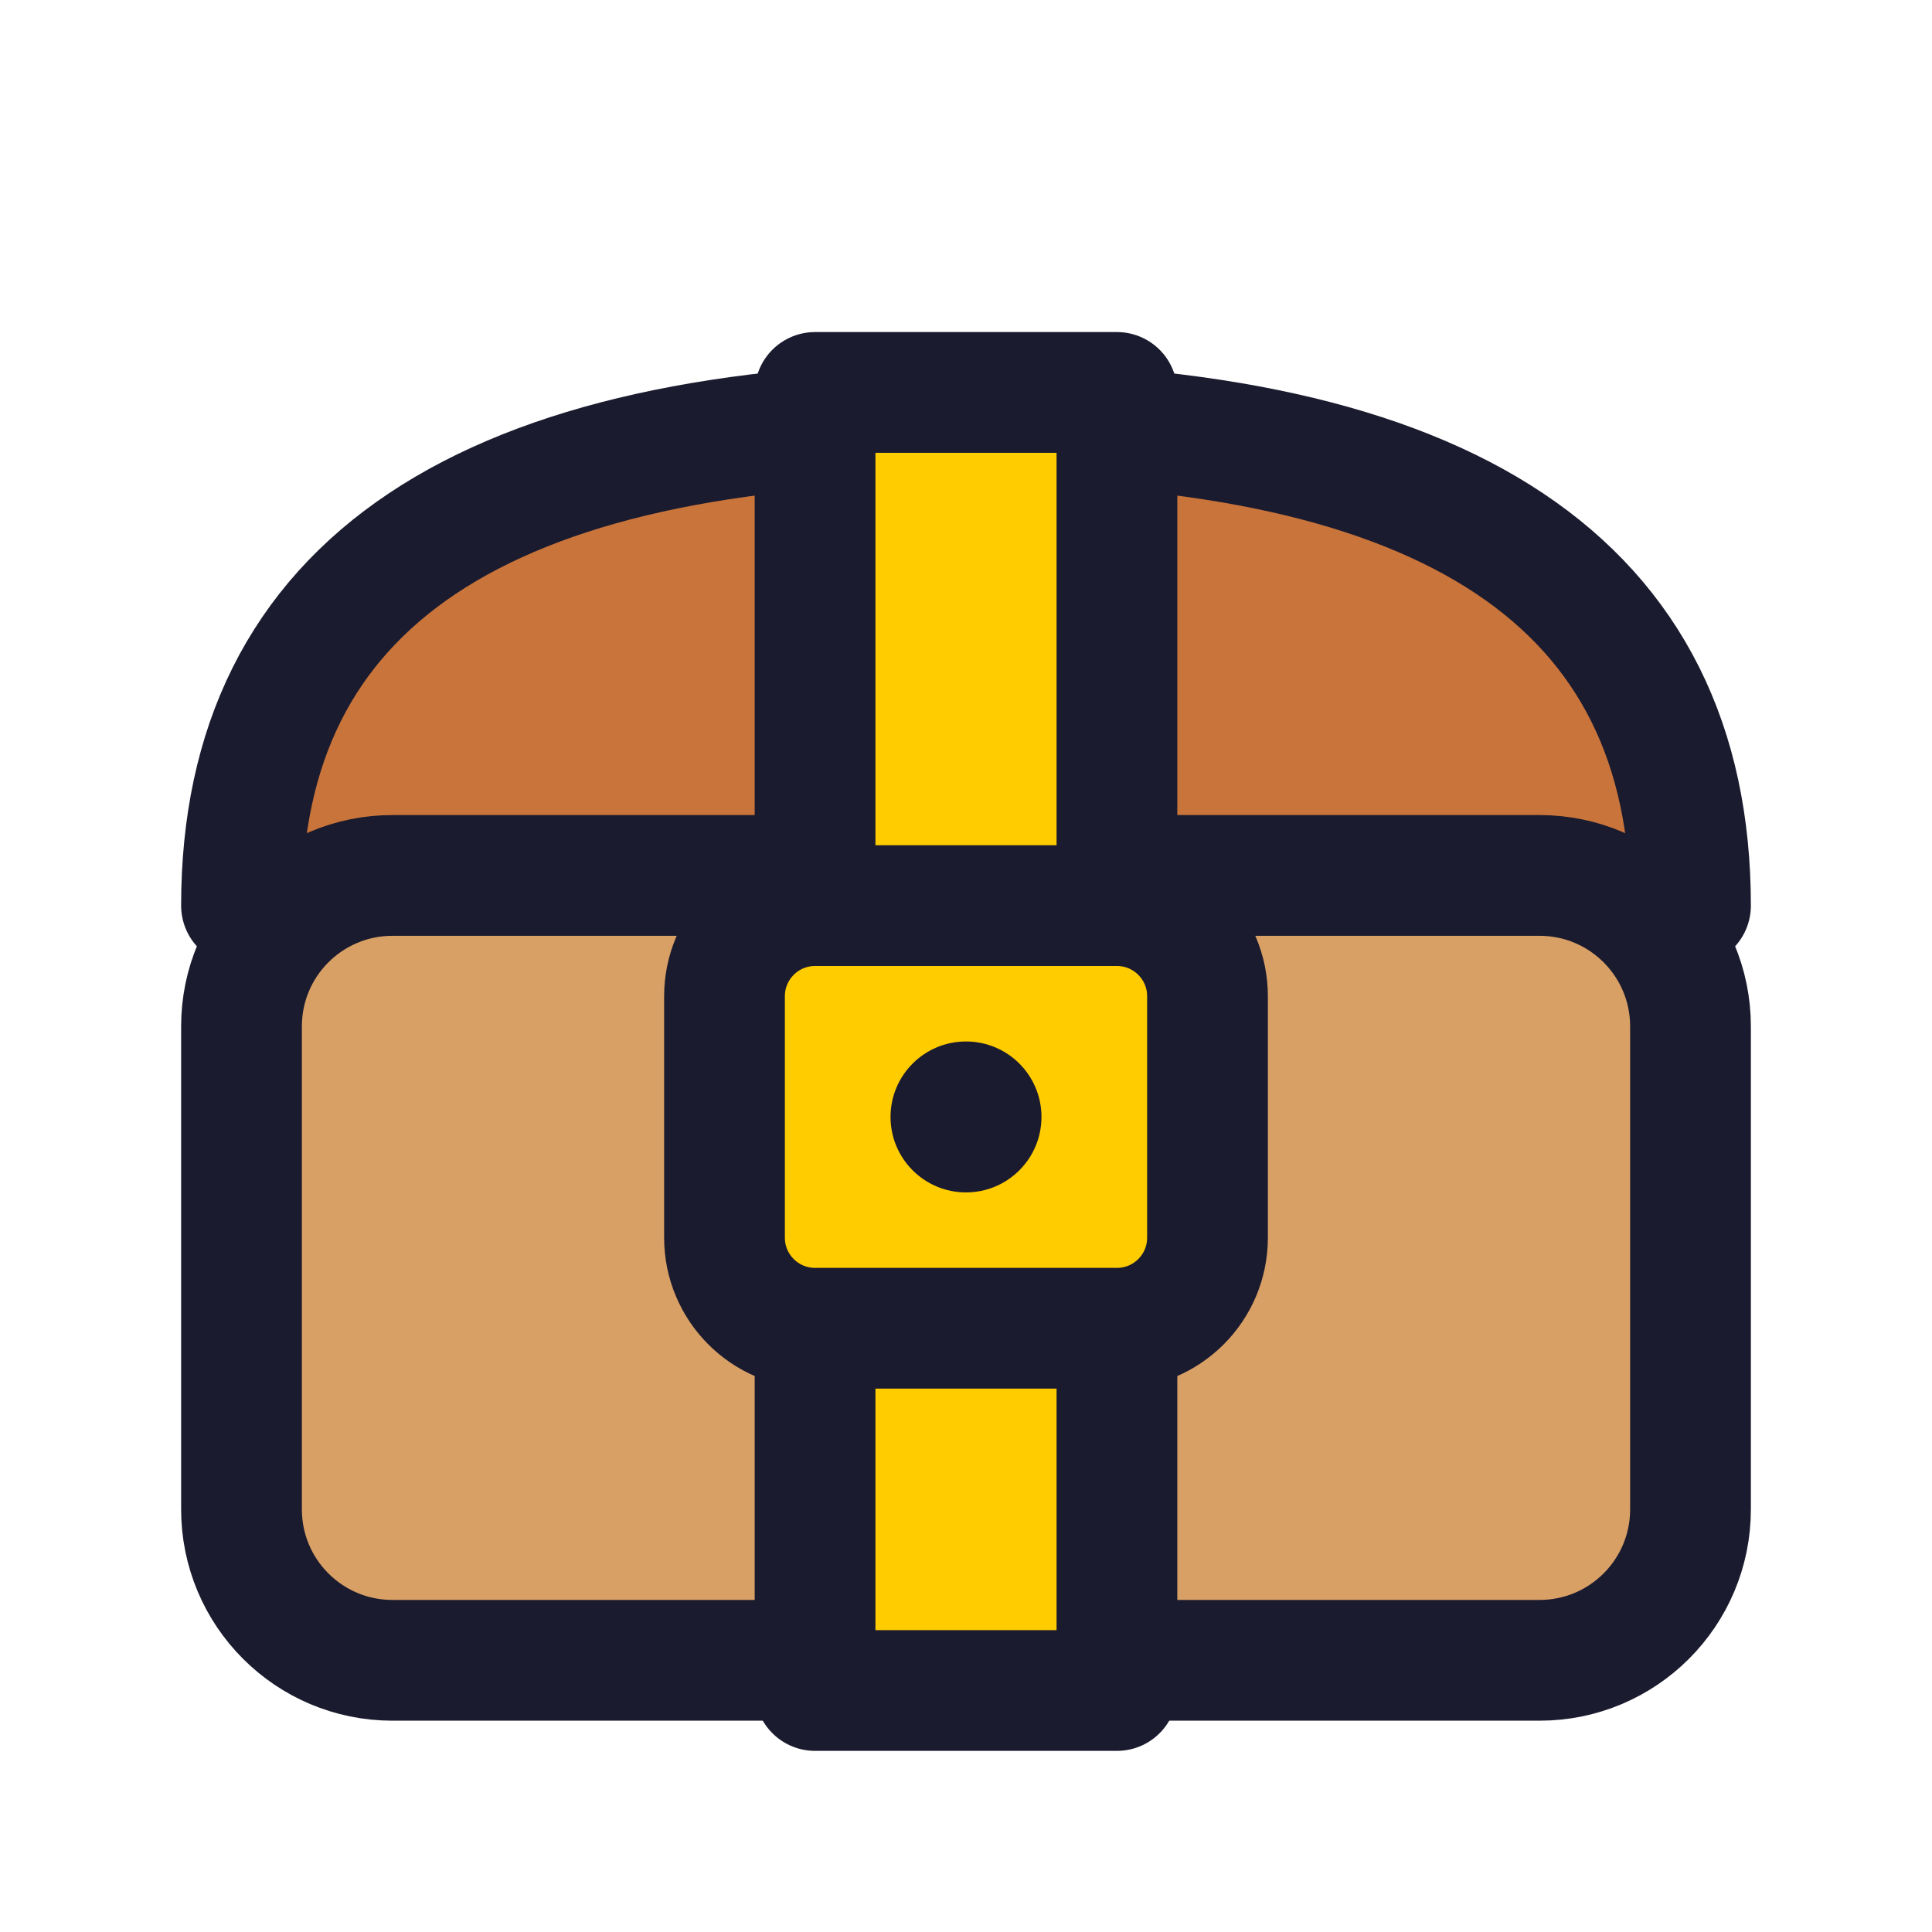
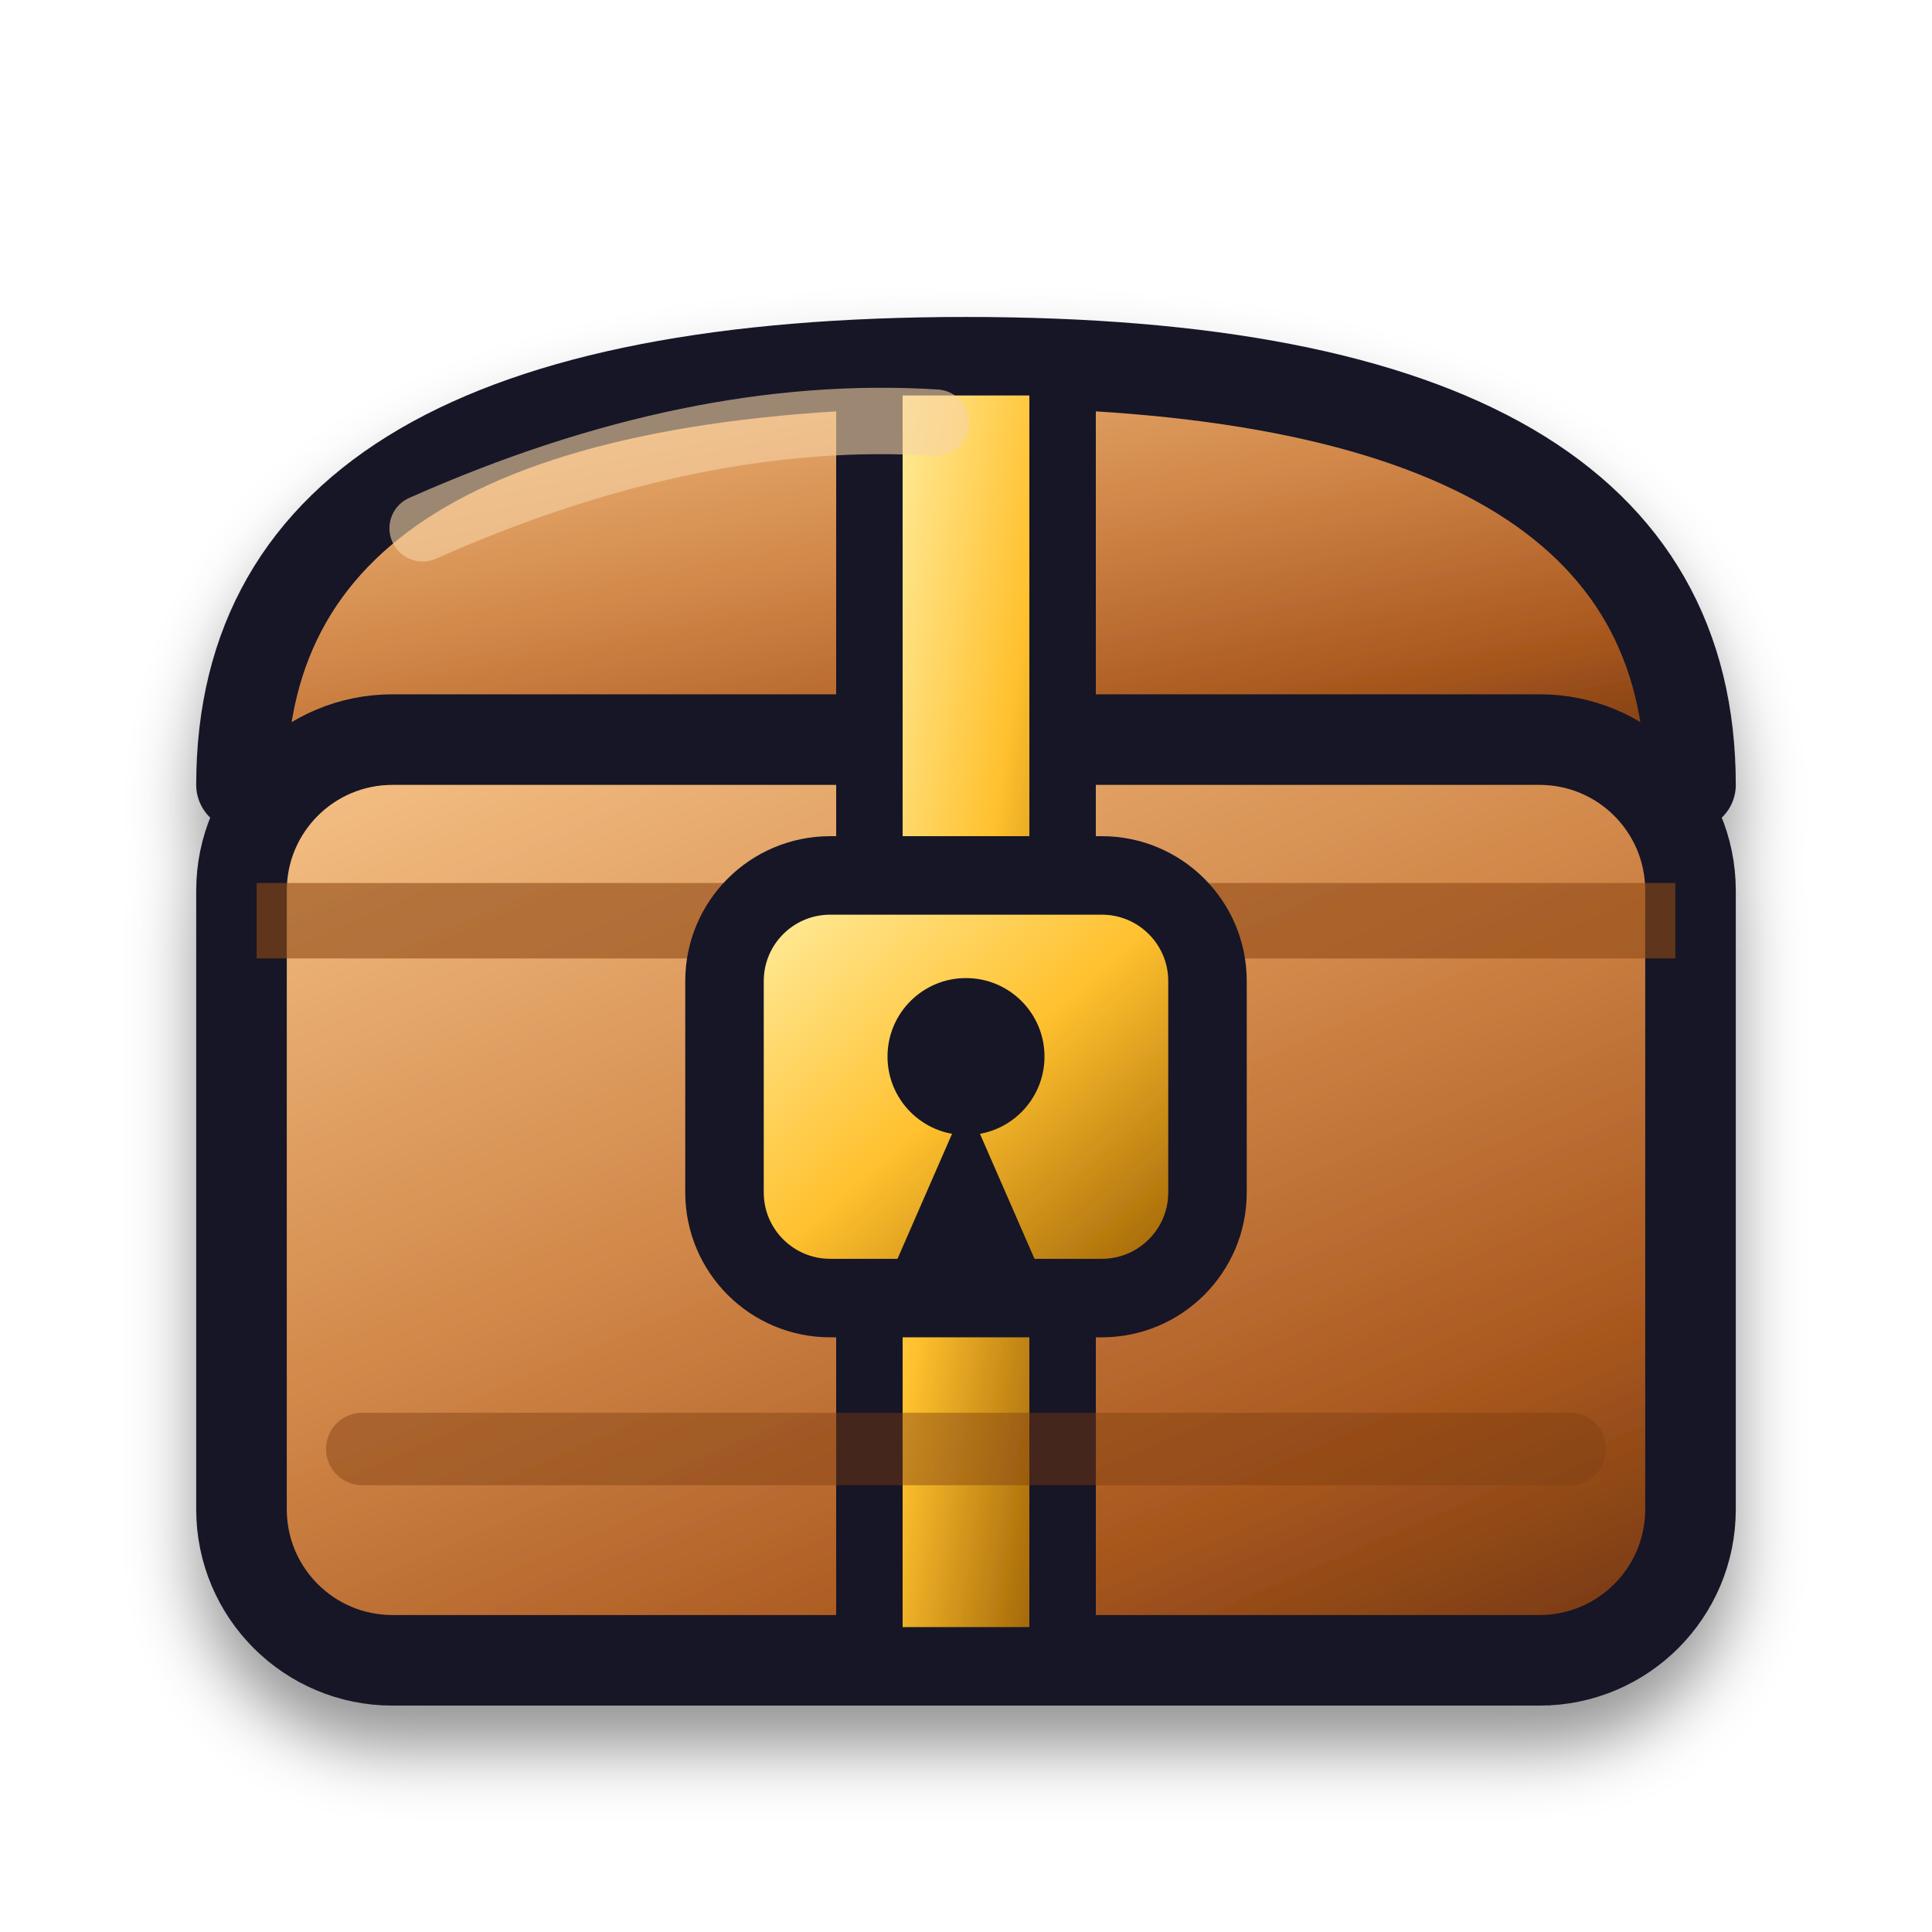
<svg xmlns="http://www.w3.org/2000/svg" viewBox="0 0 64 64" width="64" height="64">
-   <g stroke="#1b1b2f" stroke-width="4" stroke-linejoin="round">
-     <path d="M8 30 Q8 14 32 14 Q56 14 56 30 Z" fill="#c8743a" />
-     <rect x="8" y="29" width="48" height="26" rx="5" fill="#d9a066" />
-     <rect x="27" y="13" width="10" height="43" fill="#ffcc00" />
-     <rect x="24" y="30" width="16" height="14" rx="3" fill="#ffcc00" />
-     <circle cx="32" cy="37" r="2.5" fill="#1b1b2f" stroke="none" />
+   <defs>
+     <linearGradient id="gold" x1="0.12" y1="0" x2="0.84" y2="1">
+       <stop offset="0" stop-color="#FFF6C4" />
+       <stop offset="0.25" stop-color="#FFDE72" />
+       <stop offset="0.55" stop-color="#FFC12E" />
+       <stop offset="0.8" stop-color="#EF9A08" />
+       <stop offset="1" stop-color="#B96800" />
+     </linearGradient>
+     <linearGradient id="goldTrim" x1="0" y1="0" x2="1" y2="1">
+       <stop offset="0" stop-color="#FFF3B0" />
+       <stop offset="0.5" stop-color="#FFC12E" />
+       <stop offset="1" stop-color="#8F5300" />
+     </linearGradient>
+     <radialGradient id="goldGloss" cx="0.34" cy="0.22" r="0.82">
+       <stop offset="0" stop-color="#FFFBE0" />
+       <stop offset="0.32" stop-color="#FFE58C" />
+       <stop offset="0.68" stop-color="#FFC12E" />
+       <stop offset="1" stop-color="#D98A00" />
+     </radialGradient>
+     <linearGradient id="bone" x1="0.16" y1="0" x2="0.82" y2="1">
+       <stop offset="0" stop-color="#FFFFFF" />
+       <stop offset="0.45" stop-color="#E7F1FA" />
+       <stop offset="0.8" stop-color="#B7C9DC" />
+       <stop offset="1" stop-color="#8FA4BA" />
+     </linearGradient>
+     <radialGradient id="tealOrb" cx="0.36" cy="0.3" r="0.82">
+       <stop offset="0" stop-color="#E8FFF9" />
+       <stop offset="0.3" stop-color="#7CFFE4" />
+       <stop offset="0.68" stop-color="#3BF0C8" />
+       <stop offset="1" stop-color="#0B8E78" />
+     </radialGradient>
+     <linearGradient id="teal" x1="0.1" y1="0" x2="0.9" y2="1">
+       <stop offset="0" stop-color="#D6FFF7" />
+       <stop offset="0.25" stop-color="#7CFFE4" />
+       <stop offset="0.6" stop-color="#3BF0C8" />
+       <stop offset="1" stop-color="#0E9C85" />
+     </linearGradient>
+     <linearGradient id="steel" x1="0.15" y1="0" x2="0.85" y2="1">
+       <stop offset="0" stop-color="#EAF3FA" />
+       <stop offset="0.45" stop-color="#B9CBDB" />
+       <stop offset="0.78" stop-color="#7C90A2" />
+       <stop offset="1" stop-color="#4E5F70" />
+     </linearGradient>
+     <linearGradient id="wood" x1="0.16" y1="0" x2="0.84" y2="1">
+       <stop offset="0" stop-color="#F2BC80" />
+       <stop offset="0.45" stop-color="#D08648" />
+       <stop offset="0.8" stop-color="#A9581F" />
+       <stop offset="1" stop-color="#7E3D12" />
+     </linearGradient>
+     <linearGradient id="violet" x1="0.12" y1="0" x2="0.88" y2="1">
+       <stop offset="0" stop-color="#D9C3FF" />
+       <stop offset="0.3" stop-color="#A57CFF" />
+       <stop offset="0.62" stop-color="#7C4DFF" />
+       <stop offset="1" stop-color="#43249B" />
+     </linearGradient>
+     <linearGradient id="green" x1="0.12" y1="0" x2="0.88" y2="1">
+       <stop offset="0" stop-color="#D6FFDF" />
+       <stop offset="0.3" stop-color="#7BF29B" />
+       <stop offset="0.62" stop-color="#4CD964" />
+       <stop offset="1" stop-color="#1E8C36" />
+     </linearGradient>
+     <linearGradient id="red" x1="0.12" y1="0" x2="0.88" y2="1">
+       <stop offset="0" stop-color="#FFD0D0" />
+       <stop offset="0.3" stop-color="#FF7A7A" />
+       <stop offset="0.6" stop-color="#FF4D4D" />
+       <stop offset="1" stop-color="#A81E2C" />
+     </linearGradient>
+     <linearGradient id="gloom" x1="0.14" y1="0" x2="0.86" y2="1">
+       <stop offset="0" stop-color="#B9A0EA" />
+       <stop offset="0.4" stop-color="#7A5BB8" />
+       <stop offset="0.75" stop-color="#4A2F66" />
+       <stop offset="1" stop-color="#251735" />
+     </linearGradient>
+     <linearGradient id="parchment" x1="0.14" y1="0" x2="0.86" y2="1">
+       <stop offset="0" stop-color="#FFF8E2" />
+       <stop offset="0.45" stop-color="#F0E2C2" />
+       <stop offset="0.8" stop-color="#CDB88E" />
+       <stop offset="1" stop-color="#A28858" />
+     </linearGradient>
+     <linearGradient id="ice" x1="0.16" y1="0" x2="0.84" y2="1">
+       <stop offset="0" stop-color="#F2FCFF" />
+       <stop offset="0.35" stop-color="#CFF3FF" />
+       <stop offset="0.7" stop-color="#9BE7FF" />
+       <stop offset="1" stop-color="#4FA9D8" />
+     </linearGradient>
+     <radialGradient id="coreGlow" cx="0.5" cy="0.5" r="0.5">
+       <stop offset="0" stop-color="#FFFFFF" />
+       <stop offset="0.45" stop-color="#D6FFF7" stop-opacity="0.9" />
+       <stop offset="0.75" stop-color="#7CFFE4" stop-opacity="0.45" />
+       <stop offset="1" stop-color="#3BF0C8" stop-opacity="0" />
+     </radialGradient>
+     <radialGradient id="tealGlow" cx="0.5" cy="0.5" r="0.5">
+       <stop offset="0" stop-color="#7CFFE4" stop-opacity="0.9" />
+       <stop offset="0.55" stop-color="#3BF0C8" stop-opacity="0.35" />
+       <stop offset="1" stop-color="#3BF0C8" stop-opacity="0" />
+     </radialGradient>
+     <filter id="ds" x="-40%" y="-40%" width="180%" height="190%">
+       <feDropShadow dx="0" dy="1.4" stdDeviation="1.1" flood-color="#05030C" flood-opacity="0.42" />
+     </filter>
+     <filter id="glowTeal" x="-90%" y="-90%" width="280%" height="280%">
+       <feDropShadow dx="0" dy="0" stdDeviation="2.2" flood-color="#3CF2FF" flood-opacity="0.85" />
+     </filter>
+   </defs>
+   <g filter="url(#ds)">
+     <g stroke-linejoin="round">
+       <path d="M 8 26 Q 8 12 32 12 Q 56 12 56 26 Z" fill="url(#wood)" stroke="#141326" stroke-width="3" />
+       <rect x="8" y="24.5" width="48" height="30.5" rx="5" fill="url(#wood)" stroke="#141326" stroke-width="3" />
+       <path d="M 8.5 30.5 H 55.5" stroke="#8F4A16" stroke-width="2.5" opacity="0.6" />
+       <rect x="28.8" y="12" width="6.4" height="43" fill="url(#goldTrim)" stroke="#141326" stroke-width="2.2" />
+       <rect x="24" y="29" width="16" height="14" rx="3.5" fill="url(#goldTrim)" stroke="#141326" stroke-width="2.6" />
+       <circle cx="32" cy="35" r="2.6" fill="#141326" />
+       <path d="M 32 36.5 L 29.6 42 H 34.4 Z" fill="#141326" />
+       <path d="M 14 17.5 Q 23 13.5 31 14" fill="none" stroke="#F7D3A6" stroke-width="2.2" stroke-linecap="round" opacity="0.6" />
+       <path d="M 12 48 H 52" stroke="#7E3D12" stroke-width="2.4" stroke-linecap="round" opacity="0.45" />
+     </g>
  </g>
</svg>
